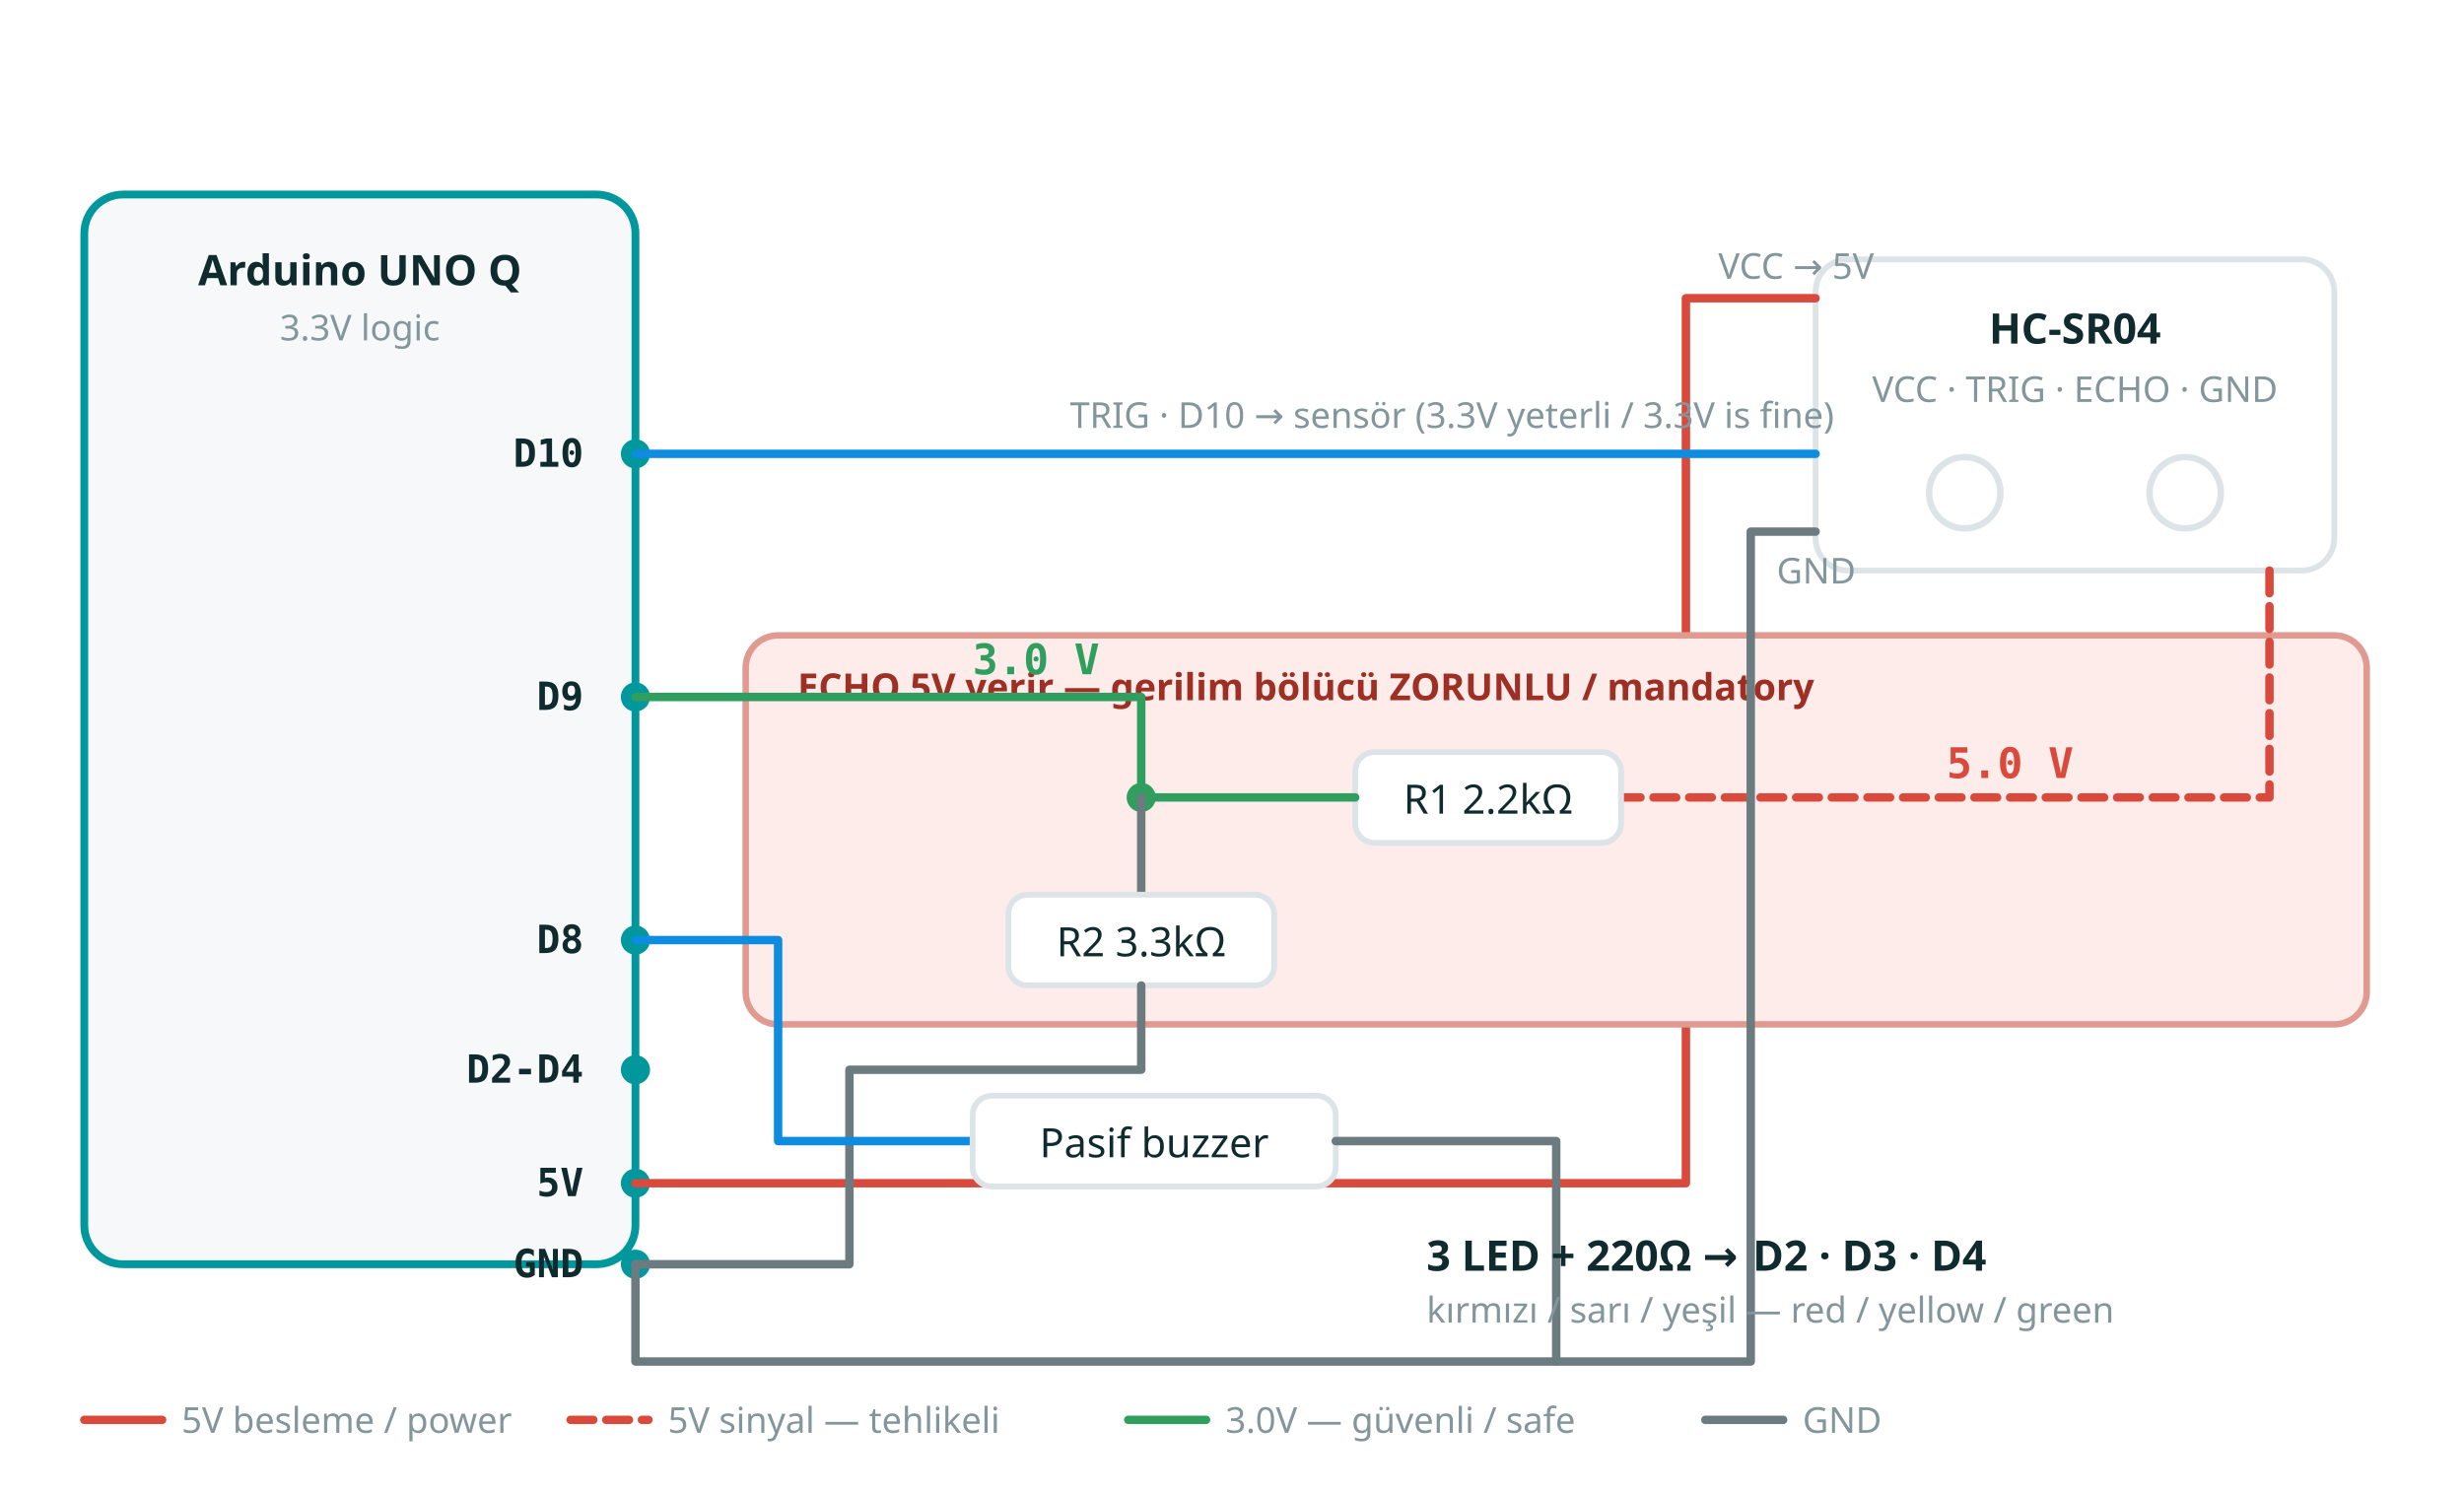
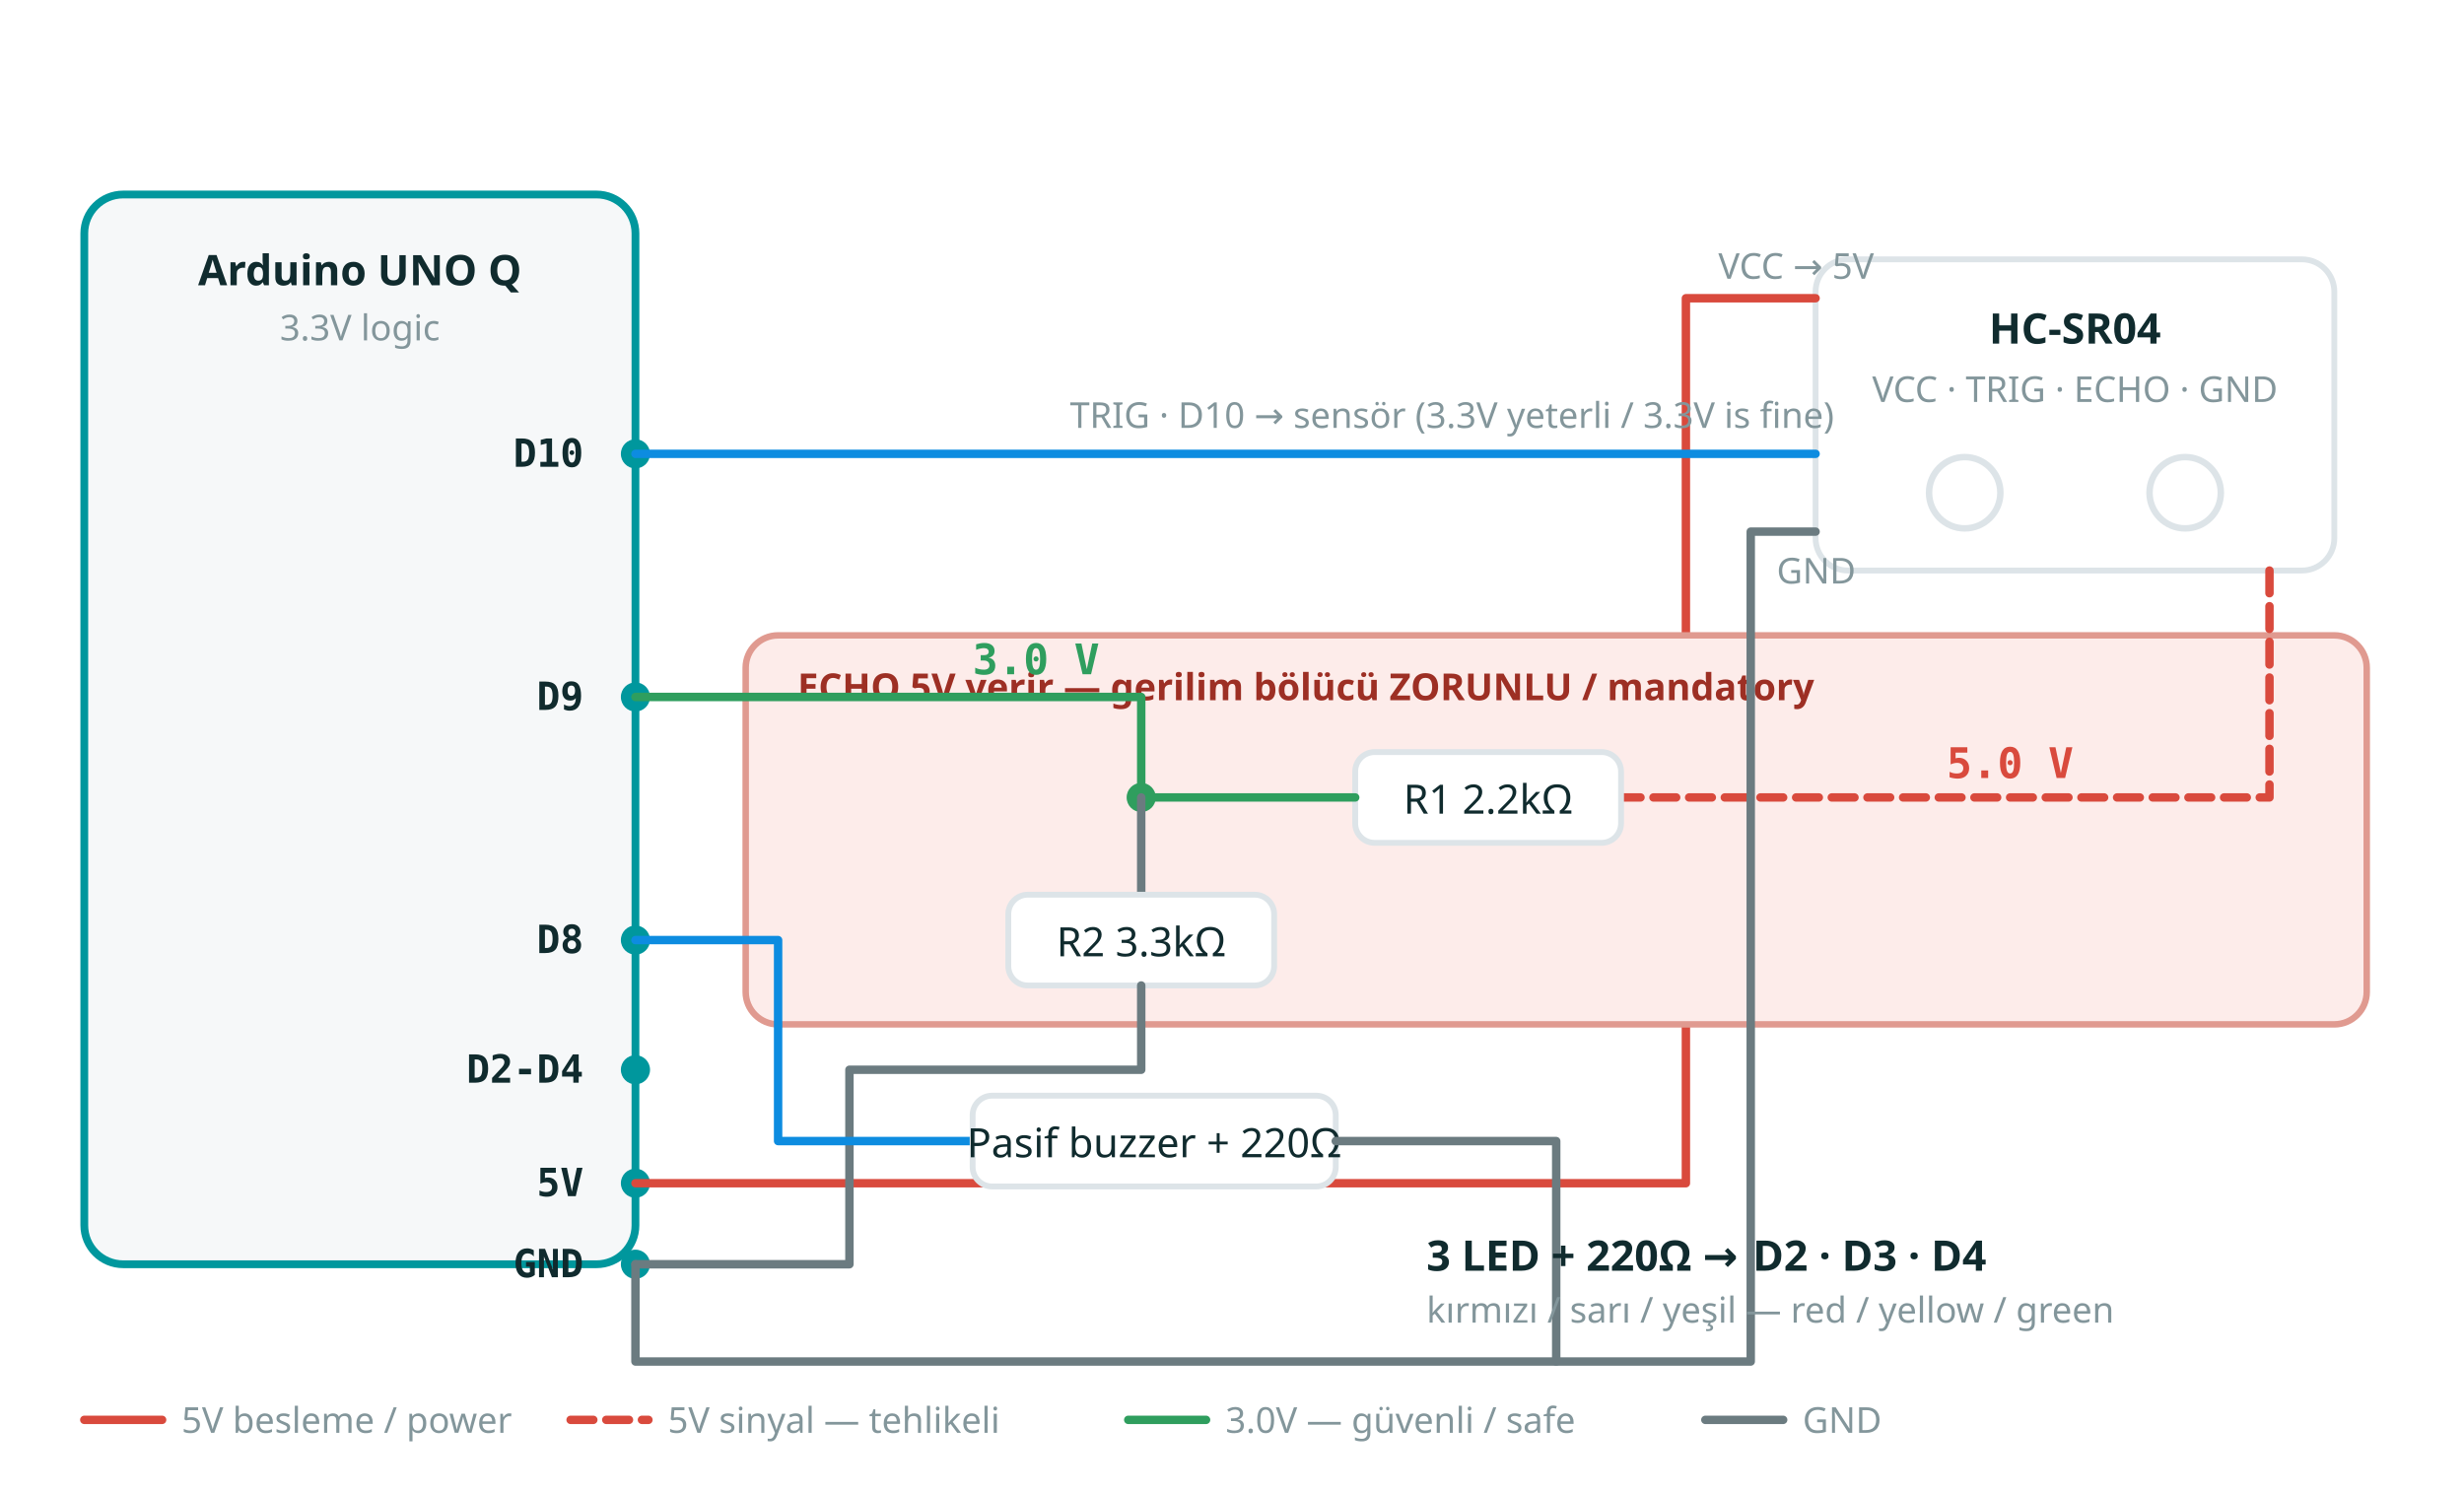
<svg xmlns="http://www.w3.org/2000/svg" viewBox="0 0 760 460" role="img" aria-labelledby="d3-title">
  <style>
    .wire  { fill: none; stroke-width: 2.6; stroke-linecap: round; stroke-linejoin: round; }
    .w-sig { stroke: #0d8ce0; }
    .w-hi  { stroke: #d94a3d; stroke-dasharray: 7 4; }
    .w-pwr { stroke: #d94a3d; }
    .w-ok  { stroke: #2f9e5e; }
    .w-gnd { stroke: #6b7b80; }
    .board { fill: var(--bg-subtle, #f6f8f9); stroke: var(--color-brand-500, #00979d); stroke-width: 2.4; }
    .part  { fill: var(--surface, #fff); stroke: var(--border, #dde4e8); stroke-width: 1.8; }
    .danger{ fill: #fdecea; stroke: #e09a90; stroke-width: 2; }
    .lbl   { font-family: ui-sans-serif, system-ui, sans-serif; font-size: 12.5px; fill: var(--text, #102b2e); }
    .lbl-b { font-family: ui-sans-serif, system-ui, sans-serif; font-size: 13px; font-weight: 650; fill: var(--text, #102b2e); }
    .pin   { font-family: ui-monospace, monospace; font-size: 12px; font-weight: 700; fill: var(--text, #102b2e); }
    .muted { font-family: ui-sans-serif, system-ui, sans-serif; font-size: 11px; fill: var(--text-faint, #83969b); }
    .warn  { font-family: ui-sans-serif, system-ui, sans-serif; font-size: 11.5px; font-weight: 700; fill: #9d2f24; }
    .volt  { font-family: ui-monospace, monospace; font-size: 13px; font-weight: 700; }
    .pad   { fill: var(--color-brand-500, #00979d); }
  </style>
  <rect class="board" x="26" y="60" width="170" height="330" rx="12" />
  <text class="lbl-b" x="111" y="88" text-anchor="middle">Arduino UNO Q</text>
  <text class="muted" x="111" y="105" text-anchor="middle">3.3V logic</text>
  <g>
    <circle class="pad" cx="196" cy="140" r="4.5" />
    <text class="pin" x="180" y="144" text-anchor="end">D10</text>
    <circle class="pad" cx="196" cy="215" r="4.5" />
    <text class="pin" x="180" y="219" text-anchor="end">D9</text>
    <circle class="pad" cx="196" cy="290" r="4.5" />
    <text class="pin" x="180" y="294" text-anchor="end">D8</text>
    <circle class="pad" cx="196" cy="330" r="4.5" />
    <text class="pin" x="180" y="334" text-anchor="end">D2-D4</text>
    <circle class="pad" cx="196" cy="365" r="4.5" />
    <text class="pin" x="180" y="369" text-anchor="end">5V</text>
    <circle class="pad" cx="196" cy="390" r="4.5" />
    <text class="pin" x="180" y="394" text-anchor="end">GND</text>
  </g>
  <rect class="part" x="560" y="80" width="160" height="96" rx="10" />
  <text class="lbl-b" x="640" y="106" text-anchor="middle">HC-SR04</text>
  <text class="muted" x="640" y="124" text-anchor="middle">VCC · TRIG · ECHO · GND</text>
  <circle cx="606" cy="152" r="11" fill="none" stroke="var(--border, #dde4e8)" stroke-width="2" />
  <circle cx="674" cy="152" r="11" fill="none" stroke="var(--border, #dde4e8)" stroke-width="2" />
  <path class="wire w-pwr" d="M196 365 H520 V92 H560" />
  <text class="muted" x="530" y="86">VCC → 5V</text>
  <path class="wire w-sig" d="M196 140 H560" />
  <text class="muted" x="330" y="132">TRIG · D10 → sensör  (3.3V yeterli / 3.3V is fine)</text>
  <rect class="danger" x="230" y="196" width="500" height="120" rx="10" />
  <text class="warn" x="246" y="216">ECHO 5V verir — gerilim bölücü ZORUNLU / mandatory</text>
  <path class="wire w-hi" d="M700 176 V246 H500" />
  <text class="volt" x="620" y="240" text-anchor="middle" fill="#d94a3d">5.0 V</text>
  <rect class="part" x="418" y="232" width="82" height="28" rx="6" />
  <text class="lbl" x="459" y="251" text-anchor="middle">R1 2.2kΩ</text>
  <path class="wire w-ok" d="M418 246 H352" />
  <circle cx="352" cy="246" r="4.5" fill="#2f9e5e" />
  <path class="wire w-ok" d="M352 246 V215 H196" />
  <text class="volt" x="300" y="208" fill="#2f9e5e">3.0 V</text>
  <path class="wire w-gnd" d="M352 246 V276" />
  <rect class="part" x="311" y="276" width="82" height="28" rx="6" />
  <text class="lbl" x="352" y="295" text-anchor="middle">R2 3.3kΩ</text>
  <path class="wire w-gnd" d="M352 304 V330 H262 V390 H196" />
  <path class="wire w-gnd" d="M560 164 H540 V420 H196 V390" />
  <text class="muted" x="548" y="180">GND</text>
  <path class="wire w-sig" d="M196 290 H240 V352 H300" />
  <rect class="part" x="300" y="338" width="112" height="28" rx="6" />
-   <text class="lbl" x="356" y="357" text-anchor="middle">Pasif buzzer</text>
+   <text class="lbl" x="356" y="357" text-anchor="middle">Pasif buzzer + 220Ω</text>
  <path class="wire w-gnd" d="M412 352 H480 V420" />
  <text class="lbl-b" x="440" y="392">3 LED + 220Ω → D2 · D3 · D4</text>
  <text class="muted" x="440" y="408">kırmızı / sarı / yeşil — red / yellow / green</text>
  <g transform="translate(26, 432)">
    <line class="wire w-pwr" x1="0" y1="6" x2="24" y2="6" />
    <text class="muted" x="30" y="10">5V besleme / power</text>
    <line class="wire w-hi" x1="150" y1="6" x2="174" y2="6" />
    <text class="muted" x="180" y="10">5V sinyal — tehlikeli</text>
    <line class="wire w-ok" x1="322" y1="6" x2="346" y2="6" />
    <text class="muted" x="352" y="10">3.0V — güvenli / safe</text>
    <line class="wire w-gnd" x1="500" y1="6" x2="524" y2="6" />
    <text class="muted" x="530" y="10">GND</text>
  </g>
</svg>
